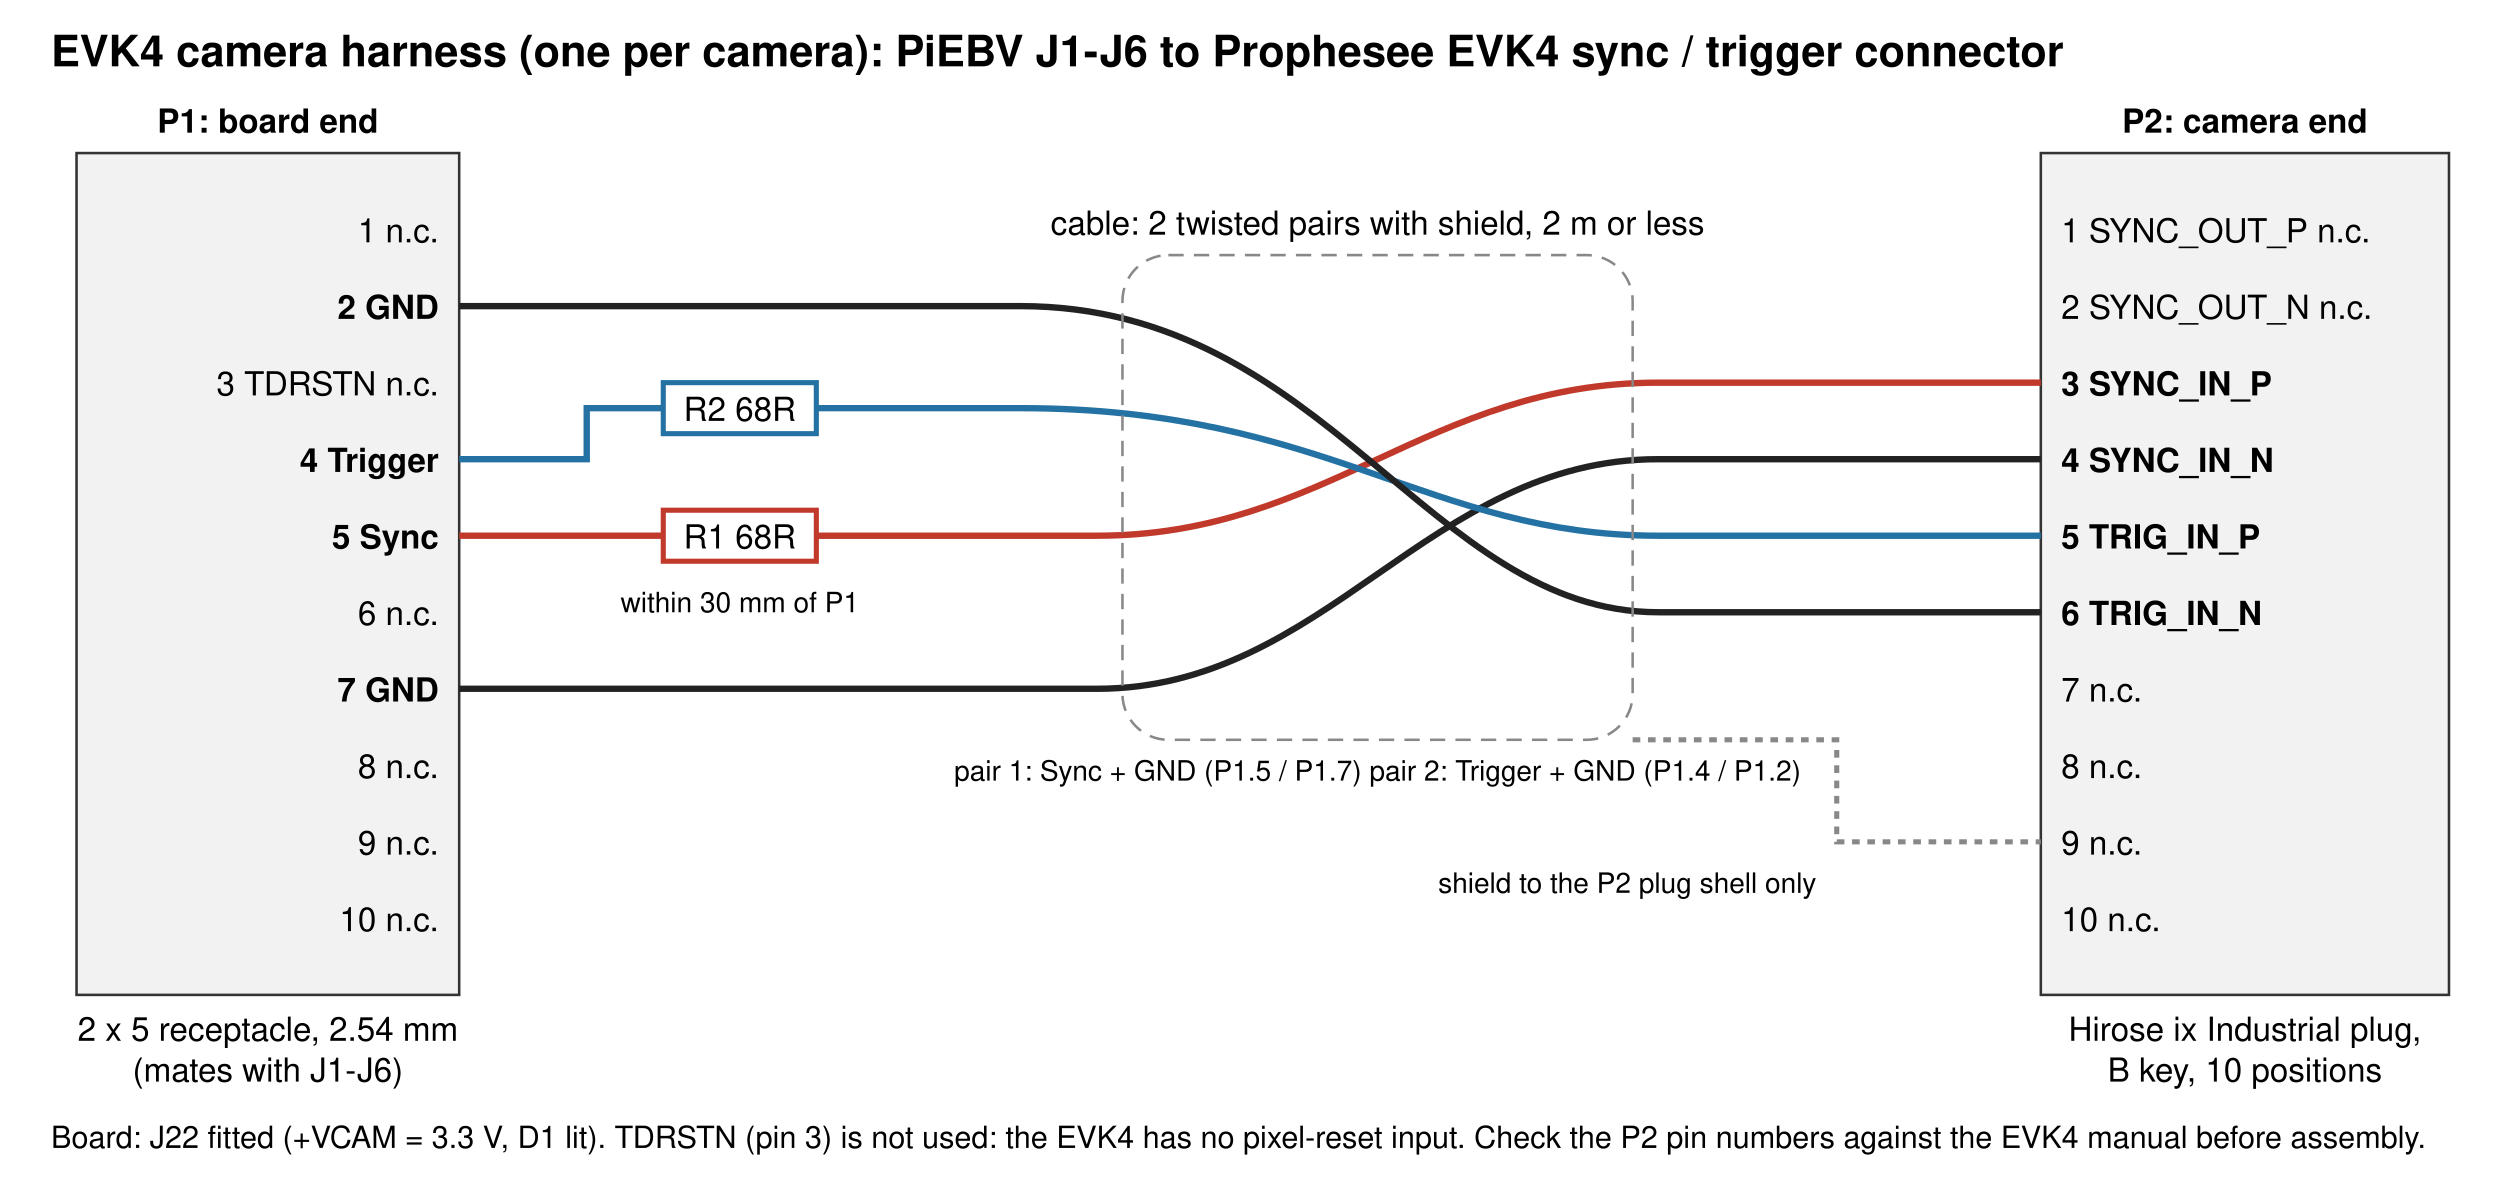
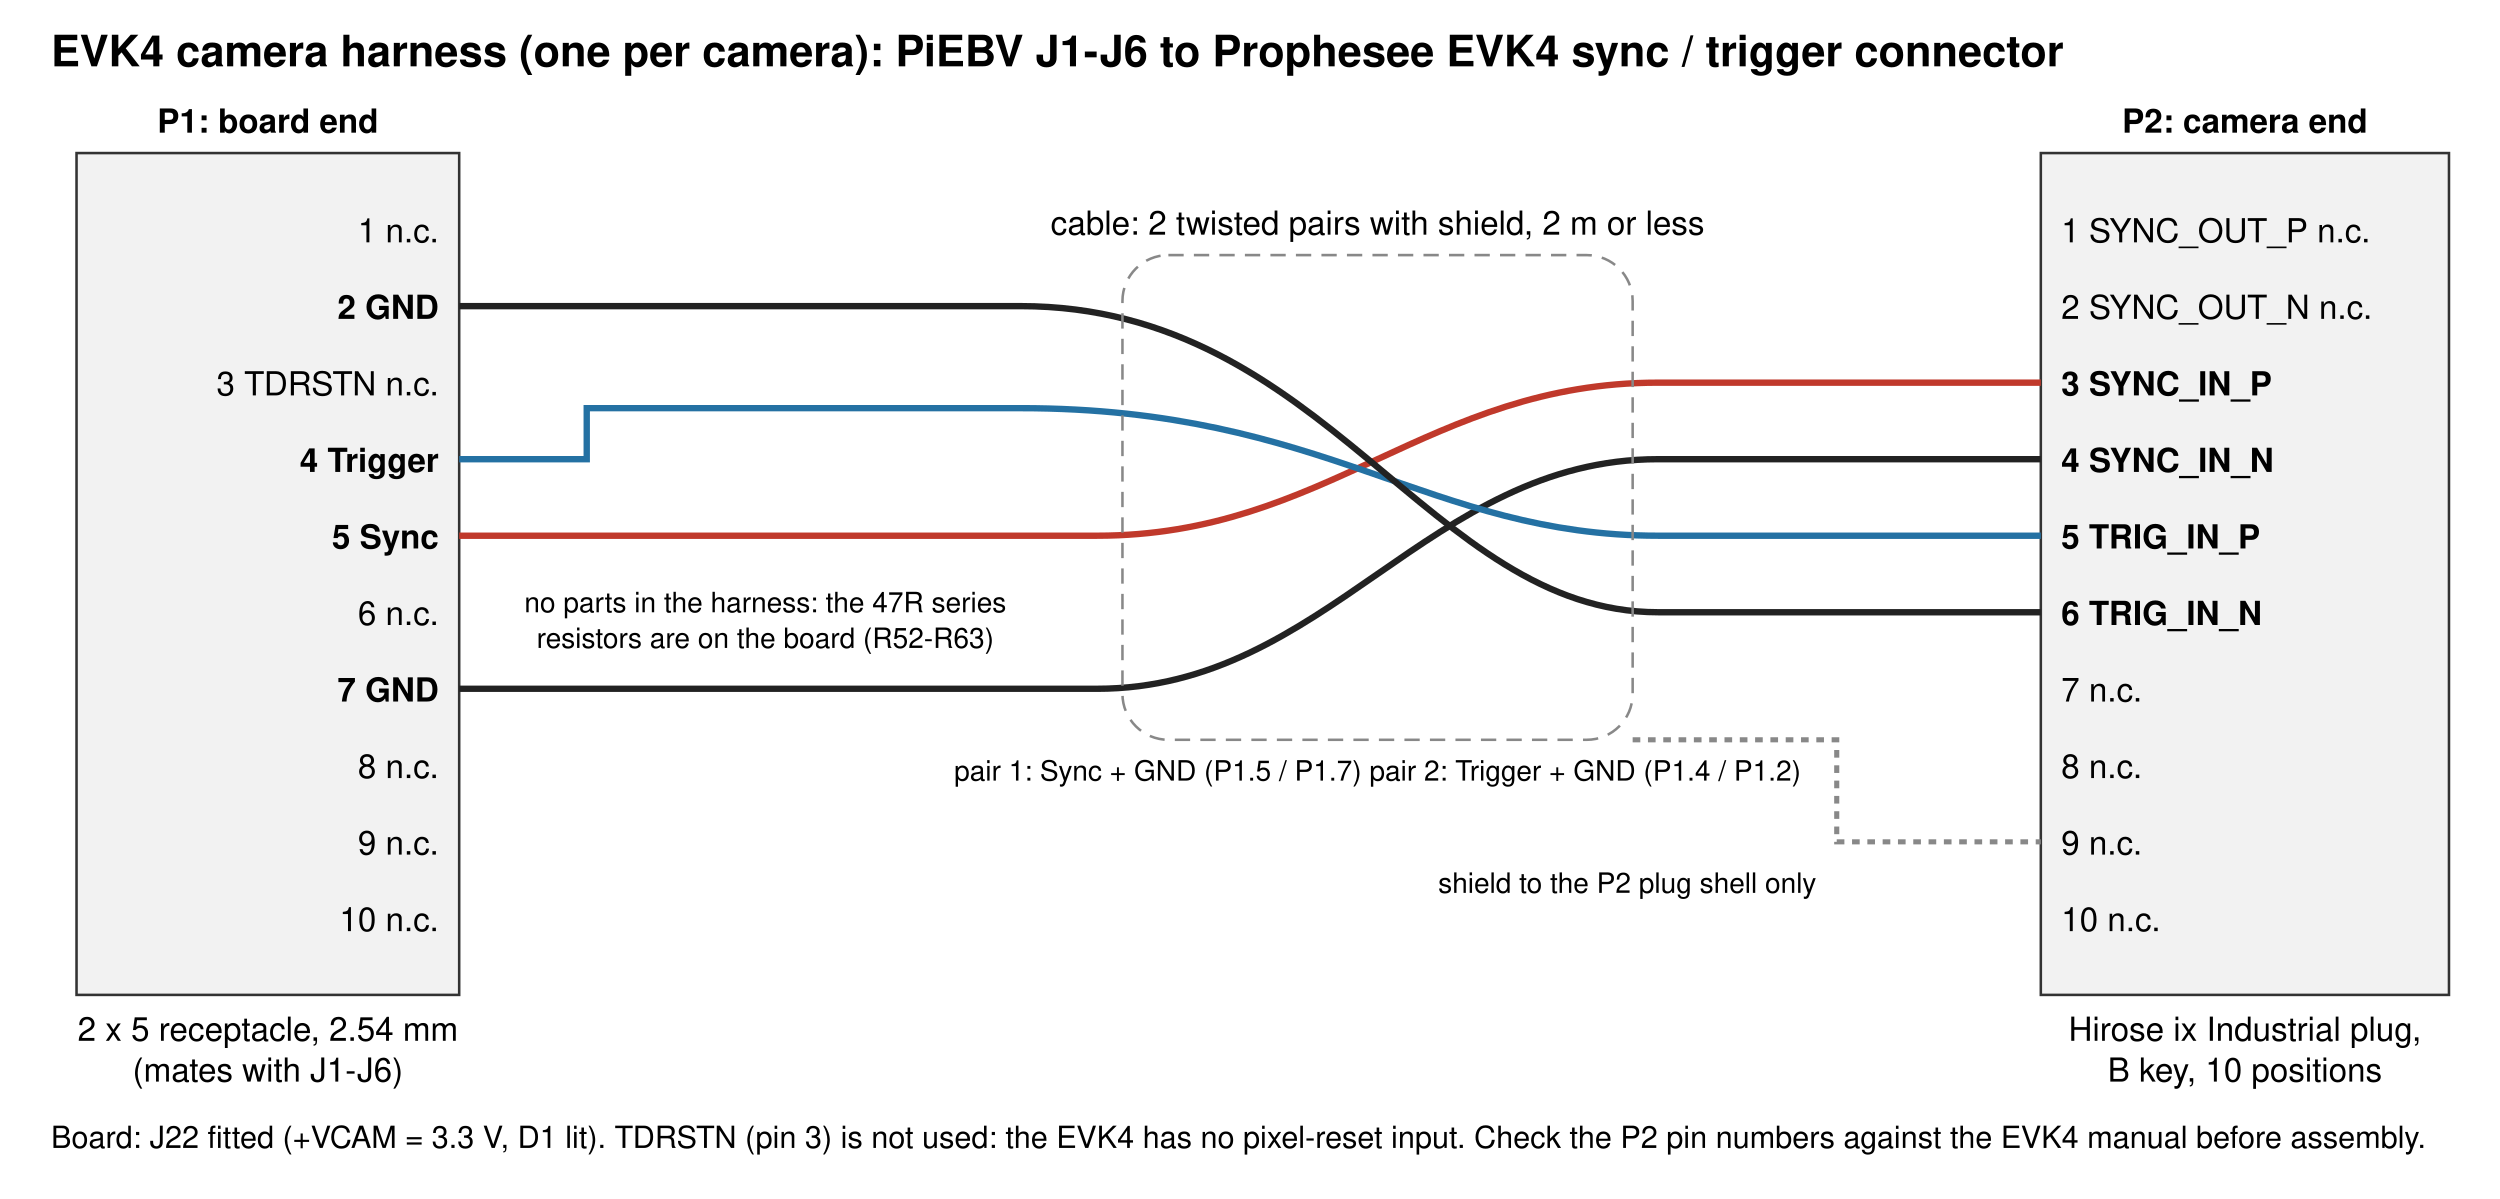
<svg xmlns="http://www.w3.org/2000/svg" viewBox="0 0 980 470" font-family="Helvetica, Arial, sans-serif" font-size="13">
  <rect width="980" height="470" fill="#ffffff" />
  <text x="20" y="26" font-size="17" font-weight="bold">EVK4 camera harness (one per camera): PiEBV J1-J6 to Prophesee EVK4 sync / trigger connector</text>
  <rect x="30" y="60" width="150" height="330" fill="#f2f2f2" stroke="#333" />
  <text x="105" y="52" text-anchor="middle" font-weight="bold">P1: board end</text>
  <text x="105" y="408" text-anchor="middle">2 x 5 receptacle, 2.54 mm</text>
  <text x="105" y="424" text-anchor="middle">(mates with J1-J6)</text>
  <g text-anchor="end">
    <text x="172" y="95">1  n.c.</text>
    <text x="172" y="125" font-weight="bold">2  GND</text>
    <text x="172" y="155">3  TDRSTN  n.c.</text>
    <text x="172" y="185" font-weight="bold">4  Trigger</text>
    <text x="172" y="215" font-weight="bold">5  Sync</text>
    <text x="172" y="245">6  n.c.</text>
    <text x="172" y="275" font-weight="bold">7  GND</text>
    <text x="172" y="305">8  n.c.</text>
    <text x="172" y="335">9  n.c.</text>
    <text x="172" y="365">10  n.c.</text>
  </g>
  <rect x="800" y="60" width="160" height="330" fill="#f2f2f2" stroke="#333" />
  <text x="880" y="52" text-anchor="middle" font-weight="bold">P2: camera end</text>
  <text x="880" y="408" text-anchor="middle">Hirose ix Industrial plug,</text>
  <text x="880" y="424" text-anchor="middle">B key, 10 positions</text>
  <g>
    <text x="808" y="95">1  SYNC_OUT_P  n.c.</text>
    <text x="808" y="125">2  SYNC_OUT_N  n.c.</text>
    <text x="808" y="155" font-weight="bold">3  SYNC_IN_P</text>
    <text x="808" y="185" font-weight="bold">4  SYNC_IN_N</text>
    <text x="808" y="215" font-weight="bold">5  TRIG_IN_P</text>
    <text x="808" y="245" font-weight="bold">6  TRIG_IN_N</text>
    <text x="808" y="275">7  n.c.</text>
    <text x="808" y="305">8  n.c.</text>
    <text x="808" y="335">9  n.c.</text>
    <text x="808" y="365">10  n.c.</text>
  </g>
  <g fill="none" stroke-width="2.5">
-     <path d="M180 210 H260" stroke="#c0392b" />
-     <path d="M320 210 H430 C520 210 560 150 650 150 H800" stroke="#c0392b" />
+     <path d="M180 210 H430 C520 210 560 150 650 150 H800" stroke="#c0392b" />
    <path d="M180 270 H430 C520 270 560 180 650 180 H800" stroke="#222" />
-     <path d="M180 180 H230 V160 H260" stroke="#2471a3" />
-     <path d="M320 160 H400 C520 160 560 210 650 210 H800" stroke="#2471a3" />
+     <path d="M180 180 H230 V160 H400 C520 160 560 210 650 210 H800" stroke="#2471a3" />
    <path d="M180 120 H400 C520 120 560 240 650 240 H800" stroke="#222" />
  </g>
-   <rect x="260" y="200" width="60" height="20" fill="#fff" stroke="#c0392b" stroke-width="2" />
-   <text x="290" y="215" text-anchor="middle">R1 68R</text>
-   <rect x="260" y="150" width="60" height="20" fill="#fff" stroke="#2471a3" stroke-width="2" />
-   <text x="290" y="165" text-anchor="middle">R2 68R</text>
-   <text x="290" y="240" text-anchor="middle" font-size="11">within 30 mm of P1</text>
+   <text x="300" y="240" text-anchor="middle" font-size="11">no parts in the harness: the 47R series</text>
+   <text x="300" y="254" text-anchor="middle" font-size="11">resistors are on the board (R52-R63)</text>
  <rect x="440" y="100" width="200" height="190" rx="18" fill="none" stroke="#888" stroke-dasharray="6 4" />
  <text x="540" y="92" text-anchor="middle">cable: 2 twisted pairs with shield, 2 m or less</text>
  <text x="540" y="306" text-anchor="middle" font-size="11">pair 1: Sync + GND (P1.5 / P1.7)    pair 2: Trigger + GND (P1.4 / P1.2)</text>
  <path d="M640 290 H720 V330 H800" fill="none" stroke="#888" stroke-width="2" stroke-dasharray="3 3" />
  <text x="712" y="350" text-anchor="end" font-size="11">shield to the P2 plug shell only</text>
  <text x="20" y="450" font-size="12">Board: J22 fitted (+VCAM = 3.3 V, D1 lit). TDRSTN (pin 3) is not used: the EVK4 has no pixel-reset input. Check the P2 pin numbers against the EVK4 manual before assembly.</text>
</svg>
